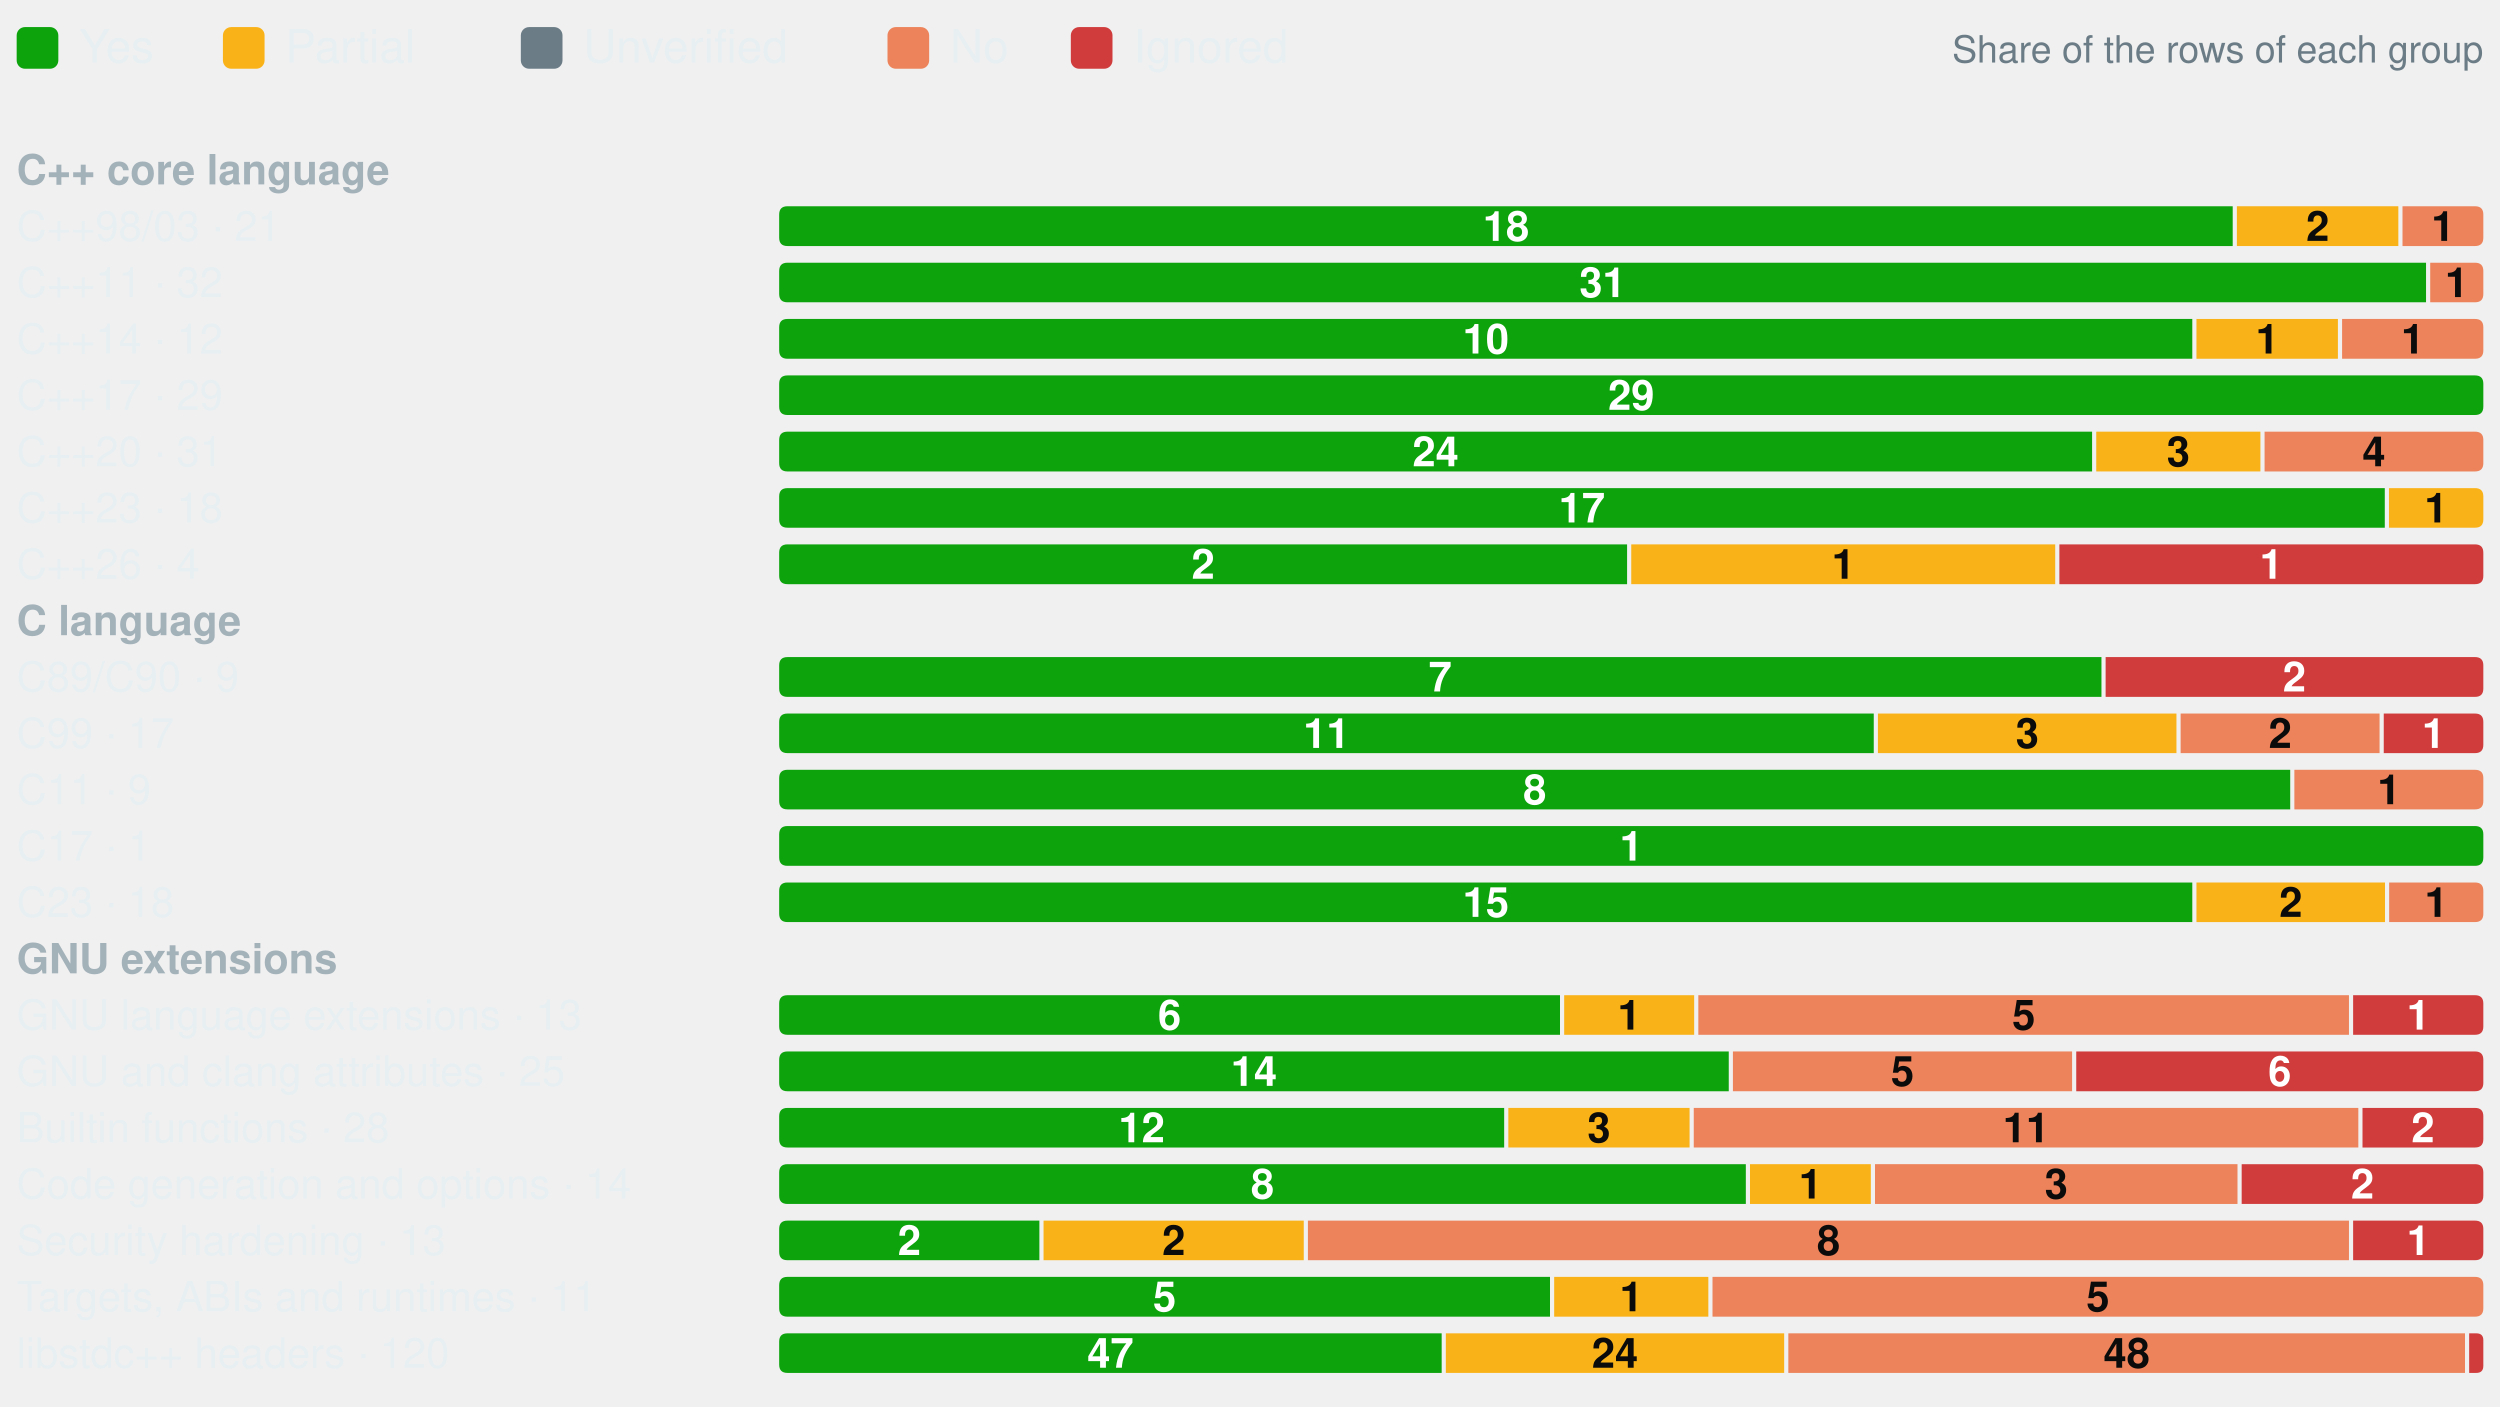
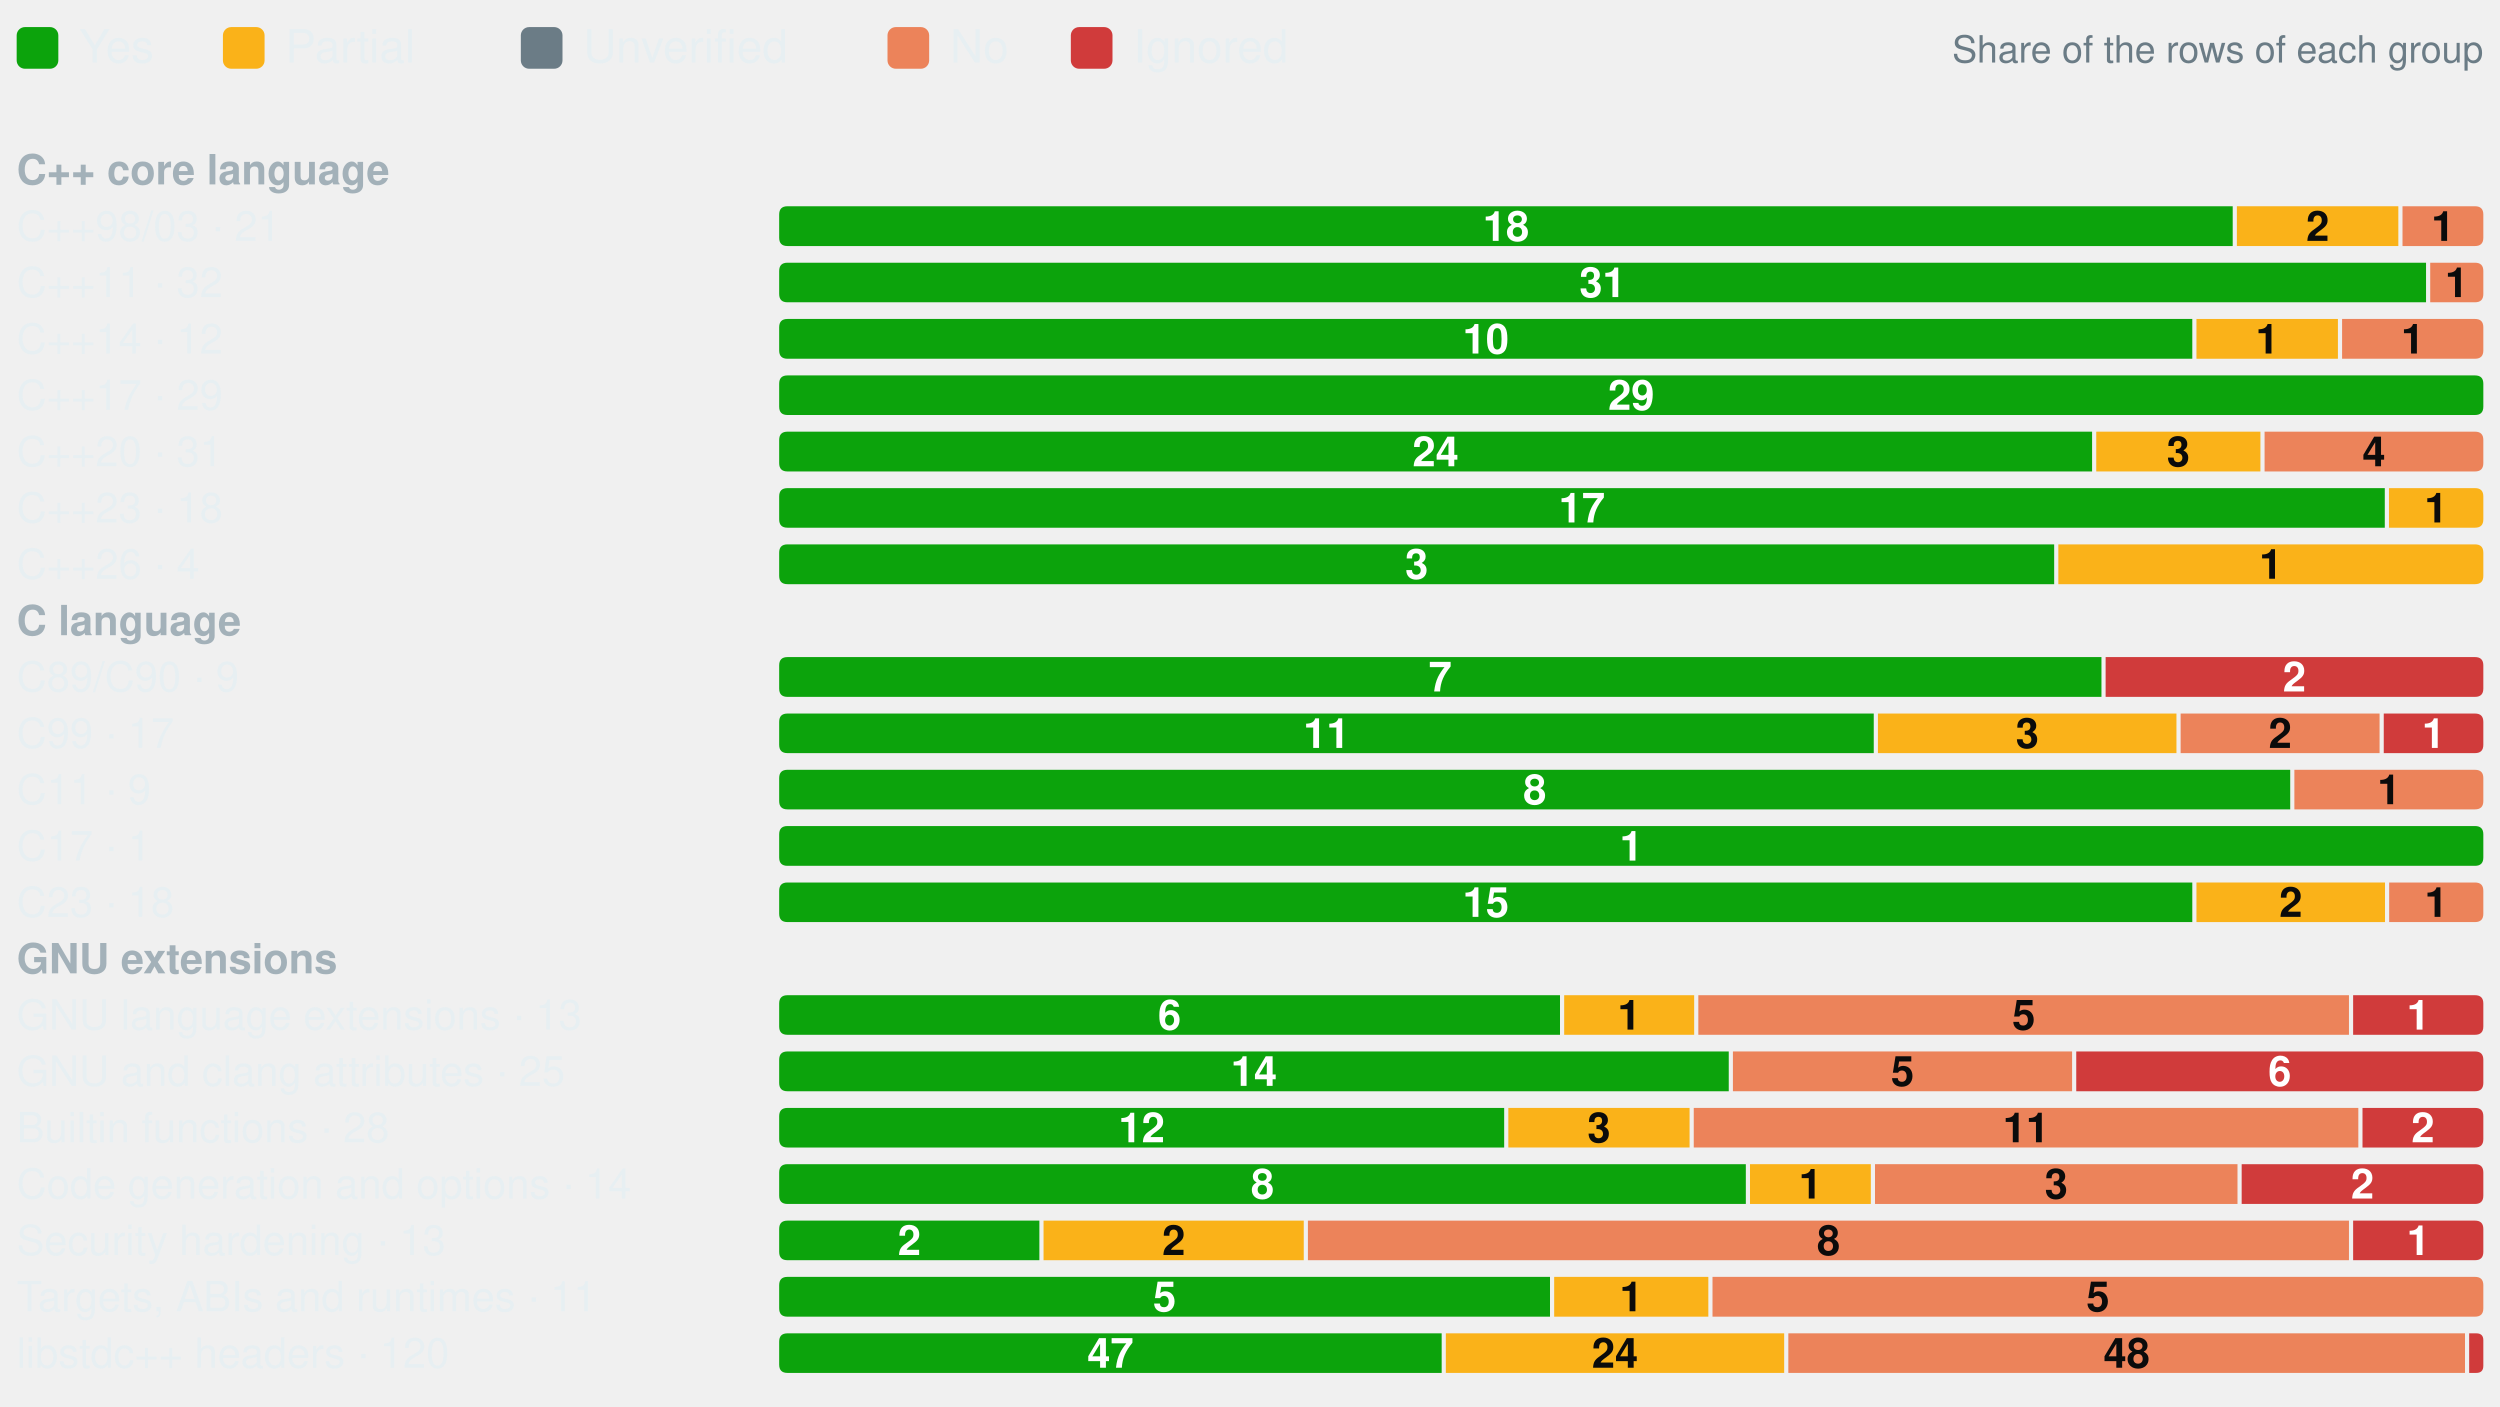
<svg xmlns="http://www.w3.org/2000/svg" width="1200" height="675" viewBox="0 0 1200 675">
  <rect x="8.0" y="13.0" width="20" height="20" rx="4" fill="#0ca30c" />
  <text x="38.0" y="30.0" font-size="22" font-family="'Helvetica Neue', Helvetica, Arial, sans-serif" text-anchor="start" fill="#E7EFF2" font-weight="normal">Yes</text>
  <rect x="107.0" y="13.0" width="20" height="20" rx="4" fill="#fab219" />
  <text x="137.0" y="30.0" font-size="22" font-family="'Helvetica Neue', Helvetica, Arial, sans-serif" text-anchor="start" fill="#E7EFF2" font-weight="normal">Partial</text>
  <rect x="250.0" y="13.0" width="20" height="20" rx="4" fill="#6B7C86" />
  <text x="280.0" y="30.0" font-size="22" font-family="'Helvetica Neue', Helvetica, Arial, sans-serif" text-anchor="start" fill="#E7EFF2" font-weight="normal">Unverified</text>
  <rect x="426.0" y="13.0" width="20" height="20" rx="4" fill="#ec835a" />
  <text x="456.0" y="30.0" font-size="22" font-family="'Helvetica Neue', Helvetica, Arial, sans-serif" text-anchor="start" fill="#E7EFF2" font-weight="normal">No</text>
  <rect x="514.0" y="13.0" width="20" height="20" rx="4" fill="#d03b3b" />
  <text x="544.0" y="30.0" font-size="22" font-family="'Helvetica Neue', Helvetica, Arial, sans-serif" text-anchor="start" fill="#E7EFF2" font-weight="normal">Ignored</text>
  <text x="1192.0" y="30.0" font-size="18" font-family="'Helvetica Neue', Helvetica, Arial, sans-serif" text-anchor="end" fill="#6B7C86" font-weight="normal">Share of the rows of each group</text>
  <text x="8.0" y="88.5" font-size="20" font-family="'Helvetica Neue', Helvetica, Arial, sans-serif" text-anchor="start" fill="#A3B1B9" font-weight="bold">C++ core language</text>
  <text x="8.0" y="115.6" font-size="20" font-family="'Helvetica Neue', Helvetica, Arial, sans-serif" text-anchor="start" fill="#E7EFF2" font-weight="normal">C++98/03 · 21</text>
  <path fill="#0ca30c" d="M378.0,99.0 H1071.7 Q1071.7,99.0 1071.7,99.0 V118.1 Q1071.7,118.1 1071.7,118.1 H378.0 Q374.0,118.1 374.0,114.1 V103.0 Q374.0,99.0 378.0,99.0 Z" />
  <text x="722.9" y="115.6" font-size="20" font-family="'Helvetica Neue', Helvetica, Arial, sans-serif" text-anchor="middle" fill="#FFFFFF" font-weight="bold">18</text>
  <path fill="#fab219" d="M1073.7,99.0 H1151.2 Q1151.2,99.0 1151.2,99.0 V118.1 Q1151.2,118.1 1151.2,118.1 H1073.7 Q1073.7,118.1 1073.7,118.1 V99.0 Q1073.7,99.0 1073.7,99.0 Z" />
  <text x="1112.5" y="115.6" font-size="20" font-family="'Helvetica Neue', Helvetica, Arial, sans-serif" text-anchor="middle" fill="#0b0b0b" font-weight="bold">2</text>
  <path fill="#ec835a" d="M1153.2,99.0 H1188.0 Q1192.0,99.0 1192.0,103.0 V114.1 Q1192.0,118.1 1188.0,118.1 H1153.2 Q1153.2,118.1 1153.2,118.1 V99.0 Q1153.2,99.0 1153.2,99.0 Z" />
  <text x="1172.6" y="115.6" font-size="20" font-family="'Helvetica Neue', Helvetica, Arial, sans-serif" text-anchor="middle" fill="#0b0b0b" font-weight="bold">1</text>
  <text x="8.0" y="142.6" font-size="20" font-family="'Helvetica Neue', Helvetica, Arial, sans-serif" text-anchor="start" fill="#E7EFF2" font-weight="normal">C++11 · 32</text>
  <path fill="#0ca30c" d="M378.0,126.1 H1164.5 Q1164.5,126.1 1164.5,126.1 V145.1 Q1164.5,145.1 1164.5,145.1 H378.0 Q374.0,145.1 374.0,141.1 V130.1 Q374.0,126.1 378.0,126.1 Z" />
  <text x="769.2" y="142.6" font-size="20" font-family="'Helvetica Neue', Helvetica, Arial, sans-serif" text-anchor="middle" fill="#FFFFFF" font-weight="bold">31</text>
  <path fill="#ec835a" d="M1166.5,126.1 H1188.0 Q1192.0,126.1 1192.0,130.1 V141.1 Q1192.0,145.1 1188.0,145.1 H1166.5 Q1166.5,145.1 1166.5,145.1 V126.1 Q1166.5,126.1 1166.5,126.1 Z" />
  <text x="1179.2" y="142.6" font-size="20" font-family="'Helvetica Neue', Helvetica, Arial, sans-serif" text-anchor="middle" fill="#0b0b0b" font-weight="bold">1</text>
  <text x="8.0" y="169.7" font-size="20" font-family="'Helvetica Neue', Helvetica, Arial, sans-serif" text-anchor="start" fill="#E7EFF2" font-weight="normal">C++14 · 12</text>
  <path fill="#0ca30c" d="M378.0,153.1 H1052.3 Q1052.3,153.1 1052.3,153.1 V172.2 Q1052.3,172.2 1052.3,172.2 H378.0 Q374.0,172.2 374.0,168.2 V157.1 Q374.0,153.1 378.0,153.1 Z" />
  <text x="713.2" y="169.7" font-size="20" font-family="'Helvetica Neue', Helvetica, Arial, sans-serif" text-anchor="middle" fill="#FFFFFF" font-weight="bold">10</text>
  <path fill="#fab219" d="M1054.3,153.1 H1122.2 Q1122.2,153.1 1122.2,153.1 V172.2 Q1122.2,172.2 1122.2,172.2 H1054.3 Q1054.3,172.2 1054.3,172.2 V153.1 Q1054.3,153.1 1054.3,153.1 Z" />
  <text x="1088.3" y="169.7" font-size="20" font-family="'Helvetica Neue', Helvetica, Arial, sans-serif" text-anchor="middle" fill="#0b0b0b" font-weight="bold">1</text>
  <path fill="#ec835a" d="M1124.2,153.1 H1188.0 Q1192.0,153.1 1192.0,157.1 V168.2 Q1192.0,172.2 1188.0,172.2 H1124.2 Q1124.2,172.2 1124.2,172.2 V153.1 Q1124.2,153.1 1124.2,153.1 Z" />
  <text x="1158.1" y="169.7" font-size="20" font-family="'Helvetica Neue', Helvetica, Arial, sans-serif" text-anchor="middle" fill="#0b0b0b" font-weight="bold">1</text>
  <text x="8.0" y="196.7" font-size="20" font-family="'Helvetica Neue', Helvetica, Arial, sans-serif" text-anchor="start" fill="#E7EFF2" font-weight="normal">C++17 · 29</text>
  <path fill="#0ca30c" d="M378.0,180.2 H1188.0 Q1192.0,180.2 1192.0,184.2 V195.2 Q1192.0,199.2 1188.0,199.2 H378.0 Q374.0,199.2 374.0,195.2 V184.2 Q374.0,180.2 378.0,180.2 Z" />
  <text x="783.0" y="196.7" font-size="20" font-family="'Helvetica Neue', Helvetica, Arial, sans-serif" text-anchor="middle" fill="#FFFFFF" font-weight="bold">29</text>
  <text x="8.0" y="223.8" font-size="20" font-family="'Helvetica Neue', Helvetica, Arial, sans-serif" text-anchor="start" fill="#E7EFF2" font-weight="normal">C++20 · 31</text>
  <path fill="#0ca30c" d="M378.0,207.2 H1004.2 Q1004.2,207.2 1004.2,207.2 V226.3 Q1004.2,226.3 1004.2,226.3 H378.0 Q374.0,226.3 374.0,222.3 V211.2 Q374.0,207.2 378.0,207.2 Z" />
  <text x="689.1" y="223.8" font-size="20" font-family="'Helvetica Neue', Helvetica, Arial, sans-serif" text-anchor="middle" fill="#FFFFFF" font-weight="bold">24</text>
  <path fill="#fab219" d="M1006.2,207.2 H1085.0 Q1085.0,207.2 1085.0,207.2 V226.3 Q1085.0,226.3 1085.0,226.3 H1006.2 Q1006.2,226.3 1006.2,226.3 V207.2 Q1006.2,207.2 1006.2,207.2 Z" />
  <text x="1045.6" y="223.8" font-size="20" font-family="'Helvetica Neue', Helvetica, Arial, sans-serif" text-anchor="middle" fill="#0b0b0b" font-weight="bold">3</text>
  <path fill="#ec835a" d="M1087.0,207.2 H1188.0 Q1192.0,207.2 1192.0,211.2 V222.3 Q1192.0,226.3 1188.0,226.3 H1087.0 Q1087.0,226.3 1087.0,226.3 V207.2 Q1087.0,207.2 1087.0,207.2 Z" />
  <text x="1139.5" y="223.8" font-size="20" font-family="'Helvetica Neue', Helvetica, Arial, sans-serif" text-anchor="middle" fill="#0b0b0b" font-weight="bold">4</text>
  <text x="8.0" y="250.8" font-size="20" font-family="'Helvetica Neue', Helvetica, Arial, sans-serif" text-anchor="start" fill="#E7EFF2" font-weight="normal">C++23 · 18</text>
  <path fill="#0ca30c" d="M378.0,234.3 H1144.7 Q1144.7,234.3 1144.7,234.3 V253.3 Q1144.7,253.3 1144.7,253.3 H378.0 Q374.0,253.3 374.0,249.3 V238.3 Q374.0,234.3 378.0,234.3 Z" />
  <text x="759.3" y="250.8" font-size="20" font-family="'Helvetica Neue', Helvetica, Arial, sans-serif" text-anchor="middle" fill="#FFFFFF" font-weight="bold">17</text>
  <path fill="#fab219" d="M1146.7,234.3 H1188.0 Q1192.0,234.3 1192.0,238.3 V249.3 Q1192.0,253.3 1188.0,253.3 H1146.7 Q1146.7,253.3 1146.7,253.3 V234.3 Q1146.7,234.3 1146.7,234.3 Z" />
  <text x="1169.3" y="250.8" font-size="20" font-family="'Helvetica Neue', Helvetica, Arial, sans-serif" text-anchor="middle" fill="#0b0b0b" font-weight="bold">1</text>
  <text x="8.0" y="277.8" font-size="20" font-family="'Helvetica Neue', Helvetica, Arial, sans-serif" text-anchor="start" fill="#E7EFF2" font-weight="normal">C++26 · 4</text>
-   <path fill="#0ca30c" d="M378.0,261.3 H781.0 Q781.0,261.3 781.0,261.3 V280.4 Q781.0,280.4 781.0,280.4 H378.0 Q374.0,280.4 374.0,276.4 V265.3 Q374.0,261.3 378.0,261.3 Z" />
-   <text x="577.5" y="277.8" font-size="20" font-family="'Helvetica Neue', Helvetica, Arial, sans-serif" text-anchor="middle" fill="#FFFFFF" font-weight="bold">2</text>
-   <path fill="#fab219" d="M783.0,261.3 H986.5 Q986.5,261.3 986.5,261.3 V280.4 Q986.5,280.4 986.5,280.4 H783.0 Q783.0,280.4 783.0,280.4 V261.3 Q783.0,261.3 783.0,261.3 Z" />
-   <text x="884.8" y="277.8" font-size="20" font-family="'Helvetica Neue', Helvetica, Arial, sans-serif" text-anchor="middle" fill="#0b0b0b" font-weight="bold">1</text>
-   <path fill="#d03b3b" d="M988.5,261.3 H1188.0 Q1192.0,261.3 1192.0,265.3 V276.4 Q1192.0,280.4 1188.0,280.4 H988.5 Q988.5,280.4 988.5,280.4 V261.3 Q988.5,261.3 988.5,261.3 Z" />
-   <text x="1090.2" y="277.8" font-size="20" font-family="'Helvetica Neue', Helvetica, Arial, sans-serif" text-anchor="middle" fill="#FFFFFF" font-weight="bold">1</text>
+   <path fill="#0ca30c" d="M378.0,261.3 H986.0 Q986.0,261.3 986.0,261.3 V280.4 Q986.0,280.4 986.0,280.4 H378.0 Q374.0,280.4 374.0,276.4 V265.3 Q374.0,261.3 378.0,261.3 Z" />
+   <text x="680.0" y="277.8" font-size="20" font-family="'Helvetica Neue', Helvetica, Arial, sans-serif" text-anchor="middle" fill="#FFFFFF" font-weight="bold">3</text>
+   <path fill="#fab219" d="M988.0,261.3 H1188.0 Q1192.0,261.3 1192.0,265.3 V276.4 Q1192.0,280.4 1188.0,280.4 H988.0 Q988.0,280.4 988.0,280.4 V261.3 Q988.0,261.3 988.0,261.3 Z" />
+   <text x="1090.0" y="277.8" font-size="20" font-family="'Helvetica Neue', Helvetica, Arial, sans-serif" text-anchor="middle" fill="#0b0b0b" font-weight="bold">1</text>
  <text x="8.0" y="304.9" font-size="20" font-family="'Helvetica Neue', Helvetica, Arial, sans-serif" text-anchor="start" fill="#A3B1B9" font-weight="bold">C language</text>
  <text x="8.0" y="331.9" font-size="20" font-family="'Helvetica Neue', Helvetica, Arial, sans-serif" text-anchor="start" fill="#E7EFF2" font-weight="normal">C89/C90 · 9</text>
  <path fill="#0ca30c" d="M378.0,315.4 H1008.7 Q1008.7,315.4 1008.7,315.4 V334.5 Q1008.7,334.5 1008.7,334.5 H378.0 Q374.0,334.5 374.0,330.5 V319.4 Q374.0,315.4 378.0,315.4 Z" />
  <text x="691.3" y="331.9" font-size="20" font-family="'Helvetica Neue', Helvetica, Arial, sans-serif" text-anchor="middle" fill="#FFFFFF" font-weight="bold">7</text>
  <path fill="#d03b3b" d="M1010.7,315.4 H1188.0 Q1192.0,315.4 1192.0,319.4 V330.5 Q1192.0,334.5 1188.0,334.5 H1010.7 Q1010.7,334.5 1010.7,334.5 V315.4 Q1010.7,315.4 1010.7,315.4 Z" />
  <text x="1101.3" y="331.9" font-size="20" font-family="'Helvetica Neue', Helvetica, Arial, sans-serif" text-anchor="middle" fill="#FFFFFF" font-weight="bold">2</text>
  <text x="8.0" y="359.0" font-size="20" font-family="'Helvetica Neue', Helvetica, Arial, sans-serif" text-anchor="start" fill="#E7EFF2" font-weight="normal">C99 · 17</text>
  <path fill="#0ca30c" d="M378.0,342.5 H899.4 Q899.4,342.5 899.4,342.5 V361.5 Q899.4,361.5 899.4,361.5 H378.0 Q374.0,361.5 374.0,357.5 V346.5 Q374.0,342.5 378.0,342.5 Z" />
  <text x="636.7" y="359.0" font-size="20" font-family="'Helvetica Neue', Helvetica, Arial, sans-serif" text-anchor="middle" fill="#FFFFFF" font-weight="bold">11</text>
  <path fill="#fab219" d="M901.4,342.5 H1044.7 Q1044.7,342.5 1044.7,342.5 V361.5 Q1044.7,361.5 1044.7,361.5 H901.4 Q901.4,361.5 901.4,361.5 V342.5 Q901.4,342.5 901.4,342.5 Z" />
  <text x="973.1" y="359.0" font-size="20" font-family="'Helvetica Neue', Helvetica, Arial, sans-serif" text-anchor="middle" fill="#0b0b0b" font-weight="bold">3</text>
  <path fill="#ec835a" d="M1046.7,342.5 H1142.2 Q1142.2,342.5 1142.2,342.5 V361.5 Q1142.2,361.5 1142.2,361.5 H1046.7 Q1046.7,361.5 1046.7,361.5 V342.5 Q1046.7,342.5 1046.7,342.5 Z" />
  <text x="1094.5" y="359.0" font-size="20" font-family="'Helvetica Neue', Helvetica, Arial, sans-serif" text-anchor="middle" fill="#0b0b0b" font-weight="bold">2</text>
  <path fill="#d03b3b" d="M1144.2,342.5 H1188.0 Q1192.0,342.5 1192.0,346.5 V357.5 Q1192.0,361.5 1188.0,361.5 H1144.2 Q1144.2,361.5 1144.2,361.5 V342.5 Q1144.2,342.5 1144.2,342.5 Z" />
  <text x="1168.1" y="359.0" font-size="20" font-family="'Helvetica Neue', Helvetica, Arial, sans-serif" text-anchor="middle" fill="#FFFFFF" font-weight="bold">1</text>
  <text x="8.0" y="386.0" font-size="20" font-family="'Helvetica Neue', Helvetica, Arial, sans-serif" text-anchor="start" fill="#E7EFF2" font-weight="normal">C11 · 9</text>
  <path fill="#0ca30c" d="M378.0,369.5 H1099.3 Q1099.3,369.5 1099.3,369.5 V388.5 Q1099.3,388.5 1099.3,388.5 H378.0 Q374.0,388.5 374.0,384.5 V373.5 Q374.0,369.5 378.0,369.5 Z" />
  <text x="736.7" y="386.0" font-size="20" font-family="'Helvetica Neue', Helvetica, Arial, sans-serif" text-anchor="middle" fill="#FFFFFF" font-weight="bold">8</text>
  <path fill="#ec835a" d="M1101.3,369.5 H1188.0 Q1192.0,369.5 1192.0,373.5 V384.5 Q1192.0,388.5 1188.0,388.5 H1101.3 Q1101.3,388.5 1101.3,388.5 V369.5 Q1101.3,369.5 1101.3,369.5 Z" />
  <text x="1146.7" y="386.0" font-size="20" font-family="'Helvetica Neue', Helvetica, Arial, sans-serif" text-anchor="middle" fill="#0b0b0b" font-weight="bold">1</text>
  <text x="8.0" y="413.1" font-size="20" font-family="'Helvetica Neue', Helvetica, Arial, sans-serif" text-anchor="start" fill="#E7EFF2" font-weight="normal">C17 · 1</text>
  <path fill="#0ca30c" d="M378.0,396.5 H1188.0 Q1192.0,396.5 1192.0,400.5 V411.6 Q1192.0,415.6 1188.0,415.6 H378.0 Q374.0,415.6 374.0,411.6 V400.5 Q374.0,396.5 378.0,396.5 Z" />
  <text x="783.0" y="413.1" font-size="20" font-family="'Helvetica Neue', Helvetica, Arial, sans-serif" text-anchor="middle" fill="#FFFFFF" font-weight="bold">1</text>
  <text x="8.0" y="440.1" font-size="20" font-family="'Helvetica Neue', Helvetica, Arial, sans-serif" text-anchor="start" fill="#E7EFF2" font-weight="normal">C23 · 18</text>
  <path fill="#0ca30c" d="M378.0,423.6 H1052.3 Q1052.3,423.6 1052.3,423.6 V442.6 Q1052.3,442.6 1052.3,442.6 H378.0 Q374.0,442.6 374.0,438.6 V427.6 Q374.0,423.6 378.0,423.6 Z" />
  <text x="713.2" y="440.1" font-size="20" font-family="'Helvetica Neue', Helvetica, Arial, sans-serif" text-anchor="middle" fill="#FFFFFF" font-weight="bold">15</text>
  <path fill="#fab219" d="M1054.3,423.6 H1144.8 Q1144.8,423.6 1144.8,423.6 V442.6 Q1144.8,442.6 1144.8,442.6 H1054.3 Q1054.3,442.6 1054.3,442.6 V423.6 Q1054.3,423.6 1054.3,423.6 Z" />
  <text x="1099.6" y="440.1" font-size="20" font-family="'Helvetica Neue', Helvetica, Arial, sans-serif" text-anchor="middle" fill="#0b0b0b" font-weight="bold">2</text>
  <path fill="#ec835a" d="M1146.8,423.6 H1188.0 Q1192.0,423.6 1192.0,427.6 V438.6 Q1192.0,442.6 1188.0,442.6 H1146.8 Q1146.8,442.6 1146.8,442.6 V423.6 Q1146.8,423.6 1146.8,423.6 Z" />
  <text x="1169.4" y="440.1" font-size="20" font-family="'Helvetica Neue', Helvetica, Arial, sans-serif" text-anchor="middle" fill="#0b0b0b" font-weight="bold">1</text>
  <text x="8.0" y="467.2" font-size="20" font-family="'Helvetica Neue', Helvetica, Arial, sans-serif" text-anchor="start" fill="#A3B1B9" font-weight="bold">GNU extensions</text>
  <text x="8.0" y="494.2" font-size="20" font-family="'Helvetica Neue', Helvetica, Arial, sans-serif" text-anchor="start" fill="#E7EFF2" font-weight="normal">GNU language extensions · 13</text>
  <path fill="#0ca30c" d="M378.0,477.7 H748.8 Q748.8,477.7 748.8,477.7 V496.7 Q748.8,496.7 748.8,496.7 H378.0 Q374.0,496.7 374.0,492.7 V481.7 Q374.0,477.7 378.0,477.7 Z" />
  <text x="561.4" y="494.2" font-size="20" font-family="'Helvetica Neue', Helvetica, Arial, sans-serif" text-anchor="middle" fill="#FFFFFF" font-weight="bold">6</text>
  <path fill="#fab219" d="M750.8,477.7 H813.2 Q813.2,477.7 813.2,477.7 V496.7 Q813.2,496.7 813.2,496.7 H750.8 Q750.8,496.7 750.8,496.7 V477.7 Q750.8,477.7 750.8,477.7 Z" />
  <text x="782.0" y="494.2" font-size="20" font-family="'Helvetica Neue', Helvetica, Arial, sans-serif" text-anchor="middle" fill="#0b0b0b" font-weight="bold">1</text>
  <path fill="#ec835a" d="M815.2,477.7 H1127.5 Q1127.5,477.7 1127.5,477.7 V496.7 Q1127.5,496.7 1127.5,496.7 H815.2 Q815.2,496.7 815.2,496.7 V477.7 Q815.2,477.7 815.2,477.7 Z" />
  <text x="971.4" y="494.2" font-size="20" font-family="'Helvetica Neue', Helvetica, Arial, sans-serif" text-anchor="middle" fill="#0b0b0b" font-weight="bold">5</text>
  <path fill="#d03b3b" d="M1129.5,477.7 H1188.0 Q1192.0,477.7 1192.0,481.7 V492.7 Q1192.0,496.7 1188.0,496.7 H1129.5 Q1129.5,496.7 1129.5,496.7 V477.7 Q1129.5,477.7 1129.5,477.7 Z" />
  <text x="1160.8" y="494.2" font-size="20" font-family="'Helvetica Neue', Helvetica, Arial, sans-serif" text-anchor="middle" fill="#FFFFFF" font-weight="bold">1</text>
  <text x="8.0" y="521.2" font-size="20" font-family="'Helvetica Neue', Helvetica, Arial, sans-serif" text-anchor="start" fill="#E7EFF2" font-weight="normal">GNU and clang attributes · 25</text>
  <path fill="#0ca30c" d="M378.0,504.7 H829.8 Q829.8,504.7 829.8,504.7 V523.8 Q829.8,523.8 829.8,523.8 H378.0 Q374.0,523.8 374.0,519.8 V508.7 Q374.0,504.7 378.0,504.7 Z" />
  <text x="601.9" y="521.2" font-size="20" font-family="'Helvetica Neue', Helvetica, Arial, sans-serif" text-anchor="middle" fill="#FFFFFF" font-weight="bold">14</text>
  <path fill="#ec835a" d="M831.8,504.7 H994.6 Q994.6,504.7 994.6,504.7 V523.8 Q994.6,523.8 994.6,523.8 H831.8 Q831.8,523.8 831.8,523.8 V504.7 Q831.8,504.7 831.8,504.7 Z" />
  <text x="913.2" y="521.2" font-size="20" font-family="'Helvetica Neue', Helvetica, Arial, sans-serif" text-anchor="middle" fill="#0b0b0b" font-weight="bold">5</text>
  <path fill="#d03b3b" d="M996.6,504.7 H1188.0 Q1192.0,504.7 1192.0,508.7 V519.8 Q1192.0,523.8 1188.0,523.8 H996.6 Q996.6,523.8 996.6,523.8 V504.7 Q996.6,504.7 996.6,504.7 Z" />
  <text x="1094.3" y="521.2" font-size="20" font-family="'Helvetica Neue', Helvetica, Arial, sans-serif" text-anchor="middle" fill="#FFFFFF" font-weight="bold">6</text>
  <text x="8.0" y="548.3" font-size="20" font-family="'Helvetica Neue', Helvetica, Arial, sans-serif" text-anchor="start" fill="#E7EFF2" font-weight="normal">Builtin functions · 28</text>
  <path fill="#0ca30c" d="M378.0,531.8 H722.0 Q722.0,531.8 722.0,531.8 V550.8 Q722.0,550.8 722.0,550.8 H378.0 Q374.0,550.8 374.0,546.8 V535.8 Q374.0,531.8 378.0,531.8 Z" />
  <text x="548.0" y="548.3" font-size="20" font-family="'Helvetica Neue', Helvetica, Arial, sans-serif" text-anchor="middle" fill="#FFFFFF" font-weight="bold">12</text>
  <path fill="#fab219" d="M724.0,531.8 H811.0 Q811.0,531.8 811.0,531.8 V550.8 Q811.0,550.8 811.0,550.8 H724.0 Q724.0,550.8 724.0,550.8 V531.8 Q724.0,531.8 724.0,531.8 Z" />
  <text x="767.5" y="548.3" font-size="20" font-family="'Helvetica Neue', Helvetica, Arial, sans-serif" text-anchor="middle" fill="#0b0b0b" font-weight="bold">3</text>
  <path fill="#ec835a" d="M813.0,531.8 H1132.0 Q1132.0,531.8 1132.0,531.8 V550.8 Q1132.0,550.8 1132.0,550.8 H813.0 Q813.0,550.8 813.0,550.8 V531.8 Q813.0,531.8 813.0,531.8 Z" />
  <text x="972.5" y="548.3" font-size="20" font-family="'Helvetica Neue', Helvetica, Arial, sans-serif" text-anchor="middle" fill="#0b0b0b" font-weight="bold">11</text>
  <path fill="#d03b3b" d="M1134.0,531.8 H1188.0 Q1192.0,531.8 1192.0,535.8 V546.8 Q1192.0,550.8 1188.0,550.8 H1134.0 Q1134.0,550.8 1134.0,550.8 V531.8 Q1134.0,531.8 1134.0,531.8 Z" />
  <text x="1163.0" y="548.3" font-size="20" font-family="'Helvetica Neue', Helvetica, Arial, sans-serif" text-anchor="middle" fill="#FFFFFF" font-weight="bold">2</text>
  <text x="8.0" y="575.3" font-size="20" font-family="'Helvetica Neue', Helvetica, Arial, sans-serif" text-anchor="start" fill="#E7EFF2" font-weight="normal">Code generation and options · 14</text>
  <path fill="#0ca30c" d="M378.0,558.8 H838.0 Q838.0,558.8 838.0,558.8 V577.9 Q838.0,577.9 838.0,577.9 H378.0 Q374.0,577.9 374.0,573.9 V562.8 Q374.0,558.8 378.0,558.8 Z" />
  <text x="606.0" y="575.3" font-size="20" font-family="'Helvetica Neue', Helvetica, Arial, sans-serif" text-anchor="middle" fill="#FFFFFF" font-weight="bold">8</text>
  <path fill="#fab219" d="M840.0,558.8 H898.0 Q898.0,558.8 898.0,558.8 V577.9 Q898.0,577.9 898.0,577.9 H840.0 Q840.0,577.9 840.0,577.9 V558.8 Q840.0,558.8 840.0,558.8 Z" />
  <text x="869.0" y="575.3" font-size="20" font-family="'Helvetica Neue', Helvetica, Arial, sans-serif" text-anchor="middle" fill="#0b0b0b" font-weight="bold">1</text>
  <path fill="#ec835a" d="M900.0,558.8 H1074.0 Q1074.0,558.8 1074.0,558.8 V577.9 Q1074.0,577.9 1074.0,577.9 H900.0 Q900.0,577.9 900.0,577.9 V558.8 Q900.0,558.8 900.0,558.8 Z" />
  <text x="987.0" y="575.3" font-size="20" font-family="'Helvetica Neue', Helvetica, Arial, sans-serif" text-anchor="middle" fill="#0b0b0b" font-weight="bold">3</text>
  <path fill="#d03b3b" d="M1076.0,558.8 H1188.0 Q1192.0,558.8 1192.0,562.8 V573.9 Q1192.0,577.9 1188.0,577.9 H1076.0 Q1076.0,577.9 1076.0,577.9 V558.8 Q1076.0,558.8 1076.0,558.8 Z" />
  <text x="1134.0" y="575.3" font-size="20" font-family="'Helvetica Neue', Helvetica, Arial, sans-serif" text-anchor="middle" fill="#FFFFFF" font-weight="bold">2</text>
  <text x="8.0" y="602.4" font-size="20" font-family="'Helvetica Neue', Helvetica, Arial, sans-serif" text-anchor="start" fill="#E7EFF2" font-weight="normal">Security hardening · 13</text>
  <path fill="#0ca30c" d="M378.0,585.9 H498.9 Q498.9,585.9 498.9,585.9 V604.9 Q498.9,604.9 498.9,604.9 H378.0 Q374.0,604.9 374.0,600.9 V589.9 Q374.0,585.9 378.0,585.9 Z" />
  <text x="436.5" y="602.4" font-size="20" font-family="'Helvetica Neue', Helvetica, Arial, sans-serif" text-anchor="middle" fill="#FFFFFF" font-weight="bold">2</text>
  <path fill="#fab219" d="M500.9,585.9 H625.8 Q625.8,585.9 625.8,585.9 V604.9 Q625.8,604.9 625.8,604.9 H500.9 Q500.9,604.9 500.9,604.9 V585.9 Q500.9,585.9 500.9,585.9 Z" />
  <text x="563.4" y="602.4" font-size="20" font-family="'Helvetica Neue', Helvetica, Arial, sans-serif" text-anchor="middle" fill="#0b0b0b" font-weight="bold">2</text>
  <path fill="#ec835a" d="M627.8,585.9 H1127.5 Q1127.5,585.9 1127.5,585.9 V604.9 Q1127.5,604.9 1127.5,604.9 H627.8 Q627.8,604.9 627.8,604.9 V585.9 Q627.8,585.9 627.8,585.9 Z" />
  <text x="877.7" y="602.4" font-size="20" font-family="'Helvetica Neue', Helvetica, Arial, sans-serif" text-anchor="middle" fill="#0b0b0b" font-weight="bold">8</text>
  <path fill="#d03b3b" d="M1129.5,585.9 H1188.0 Q1192.0,585.9 1192.0,589.9 V600.9 Q1192.0,604.9 1188.0,604.9 H1129.5 Q1129.5,604.9 1129.5,604.9 V585.9 Q1129.5,585.9 1129.5,585.9 Z" />
  <text x="1160.8" y="602.4" font-size="20" font-family="'Helvetica Neue', Helvetica, Arial, sans-serif" text-anchor="middle" fill="#FFFFFF" font-weight="bold">1</text>
  <text x="8.0" y="629.4" font-size="20" font-family="'Helvetica Neue', Helvetica, Arial, sans-serif" text-anchor="start" fill="#E7EFF2" font-weight="normal">Targets, ABIs and runtimes · 11</text>
  <path fill="#0ca30c" d="M378.0,612.9 H744.0 Q744.0,612.9 744.0,612.9 V632.0 Q744.0,632.0 744.0,632.0 H378.0 Q374.0,632.0 374.0,628.0 V616.9 Q374.0,612.9 378.0,612.9 Z" />
  <text x="559.0" y="629.4" font-size="20" font-family="'Helvetica Neue', Helvetica, Arial, sans-serif" text-anchor="middle" fill="#FFFFFF" font-weight="bold">5</text>
  <path fill="#fab219" d="M746.0,612.9 H820.0 Q820.0,612.9 820.0,612.9 V632.0 Q820.0,632.0 820.0,632.0 H746.0 Q746.0,632.0 746.0,632.0 V612.9 Q746.0,612.9 746.0,612.9 Z" />
  <text x="783.0" y="629.4" font-size="20" font-family="'Helvetica Neue', Helvetica, Arial, sans-serif" text-anchor="middle" fill="#0b0b0b" font-weight="bold">1</text>
  <path fill="#ec835a" d="M822.0,612.9 H1188.0 Q1192.0,612.9 1192.0,616.9 V628.0 Q1192.0,632.0 1188.0,632.0 H822.0 Q822.0,632.0 822.0,632.0 V612.9 Q822.0,612.9 822.0,612.9 Z" />
  <text x="1007.0" y="629.4" font-size="20" font-family="'Helvetica Neue', Helvetica, Arial, sans-serif" text-anchor="middle" fill="#0b0b0b" font-weight="bold">5</text>
  <text x="8.0" y="656.5" font-size="20" font-family="'Helvetica Neue', Helvetica, Arial, sans-serif" text-anchor="start" fill="#E7EFF2" font-weight="normal">libstdc++ headers · 120</text>
  <path fill="#0ca30c" d="M378.0,640.0 H692.0 Q692.0,640.0 692.0,640.0 V659.0 Q692.0,659.0 692.0,659.0 H378.0 Q374.0,659.0 374.0,655.0 V644.0 Q374.0,640.0 378.0,640.0 Z" />
  <text x="533.0" y="656.5" font-size="20" font-family="'Helvetica Neue', Helvetica, Arial, sans-serif" text-anchor="middle" fill="#FFFFFF" font-weight="bold">47</text>
  <path fill="#fab219" d="M694.0,640.0 H856.4 Q856.4,640.0 856.4,640.0 V659.0 Q856.4,659.0 856.4,659.0 H694.0 Q694.0,659.0 694.0,659.0 V640.0 Q694.0,640.0 694.0,640.0 Z" />
  <text x="775.2" y="656.5" font-size="20" font-family="'Helvetica Neue', Helvetica, Arial, sans-serif" text-anchor="middle" fill="#0b0b0b" font-weight="bold">24</text>
  <path fill="#ec835a" d="M858.4,640.0 H1183.2 Q1183.2,640.0 1183.2,640.0 V659.0 Q1183.2,659.0 1183.2,659.0 H858.4 Q858.4,659.0 858.4,659.0 V640.0 Q858.4,640.0 858.4,640.0 Z" />
  <text x="1020.8" y="656.5" font-size="20" font-family="'Helvetica Neue', Helvetica, Arial, sans-serif" text-anchor="middle" fill="#0b0b0b" font-weight="bold">48</text>
  <path fill="#d03b3b" d="M1185.2,640.0 H1188.6 Q1192.0,640.0 1192.0,643.3 V655.6 Q1192.0,659.0 1188.6,659.0 H1185.2 Q1185.2,659.0 1185.2,659.0 V640.0 Q1185.2,640.0 1185.2,640.0 Z" />
</svg>
